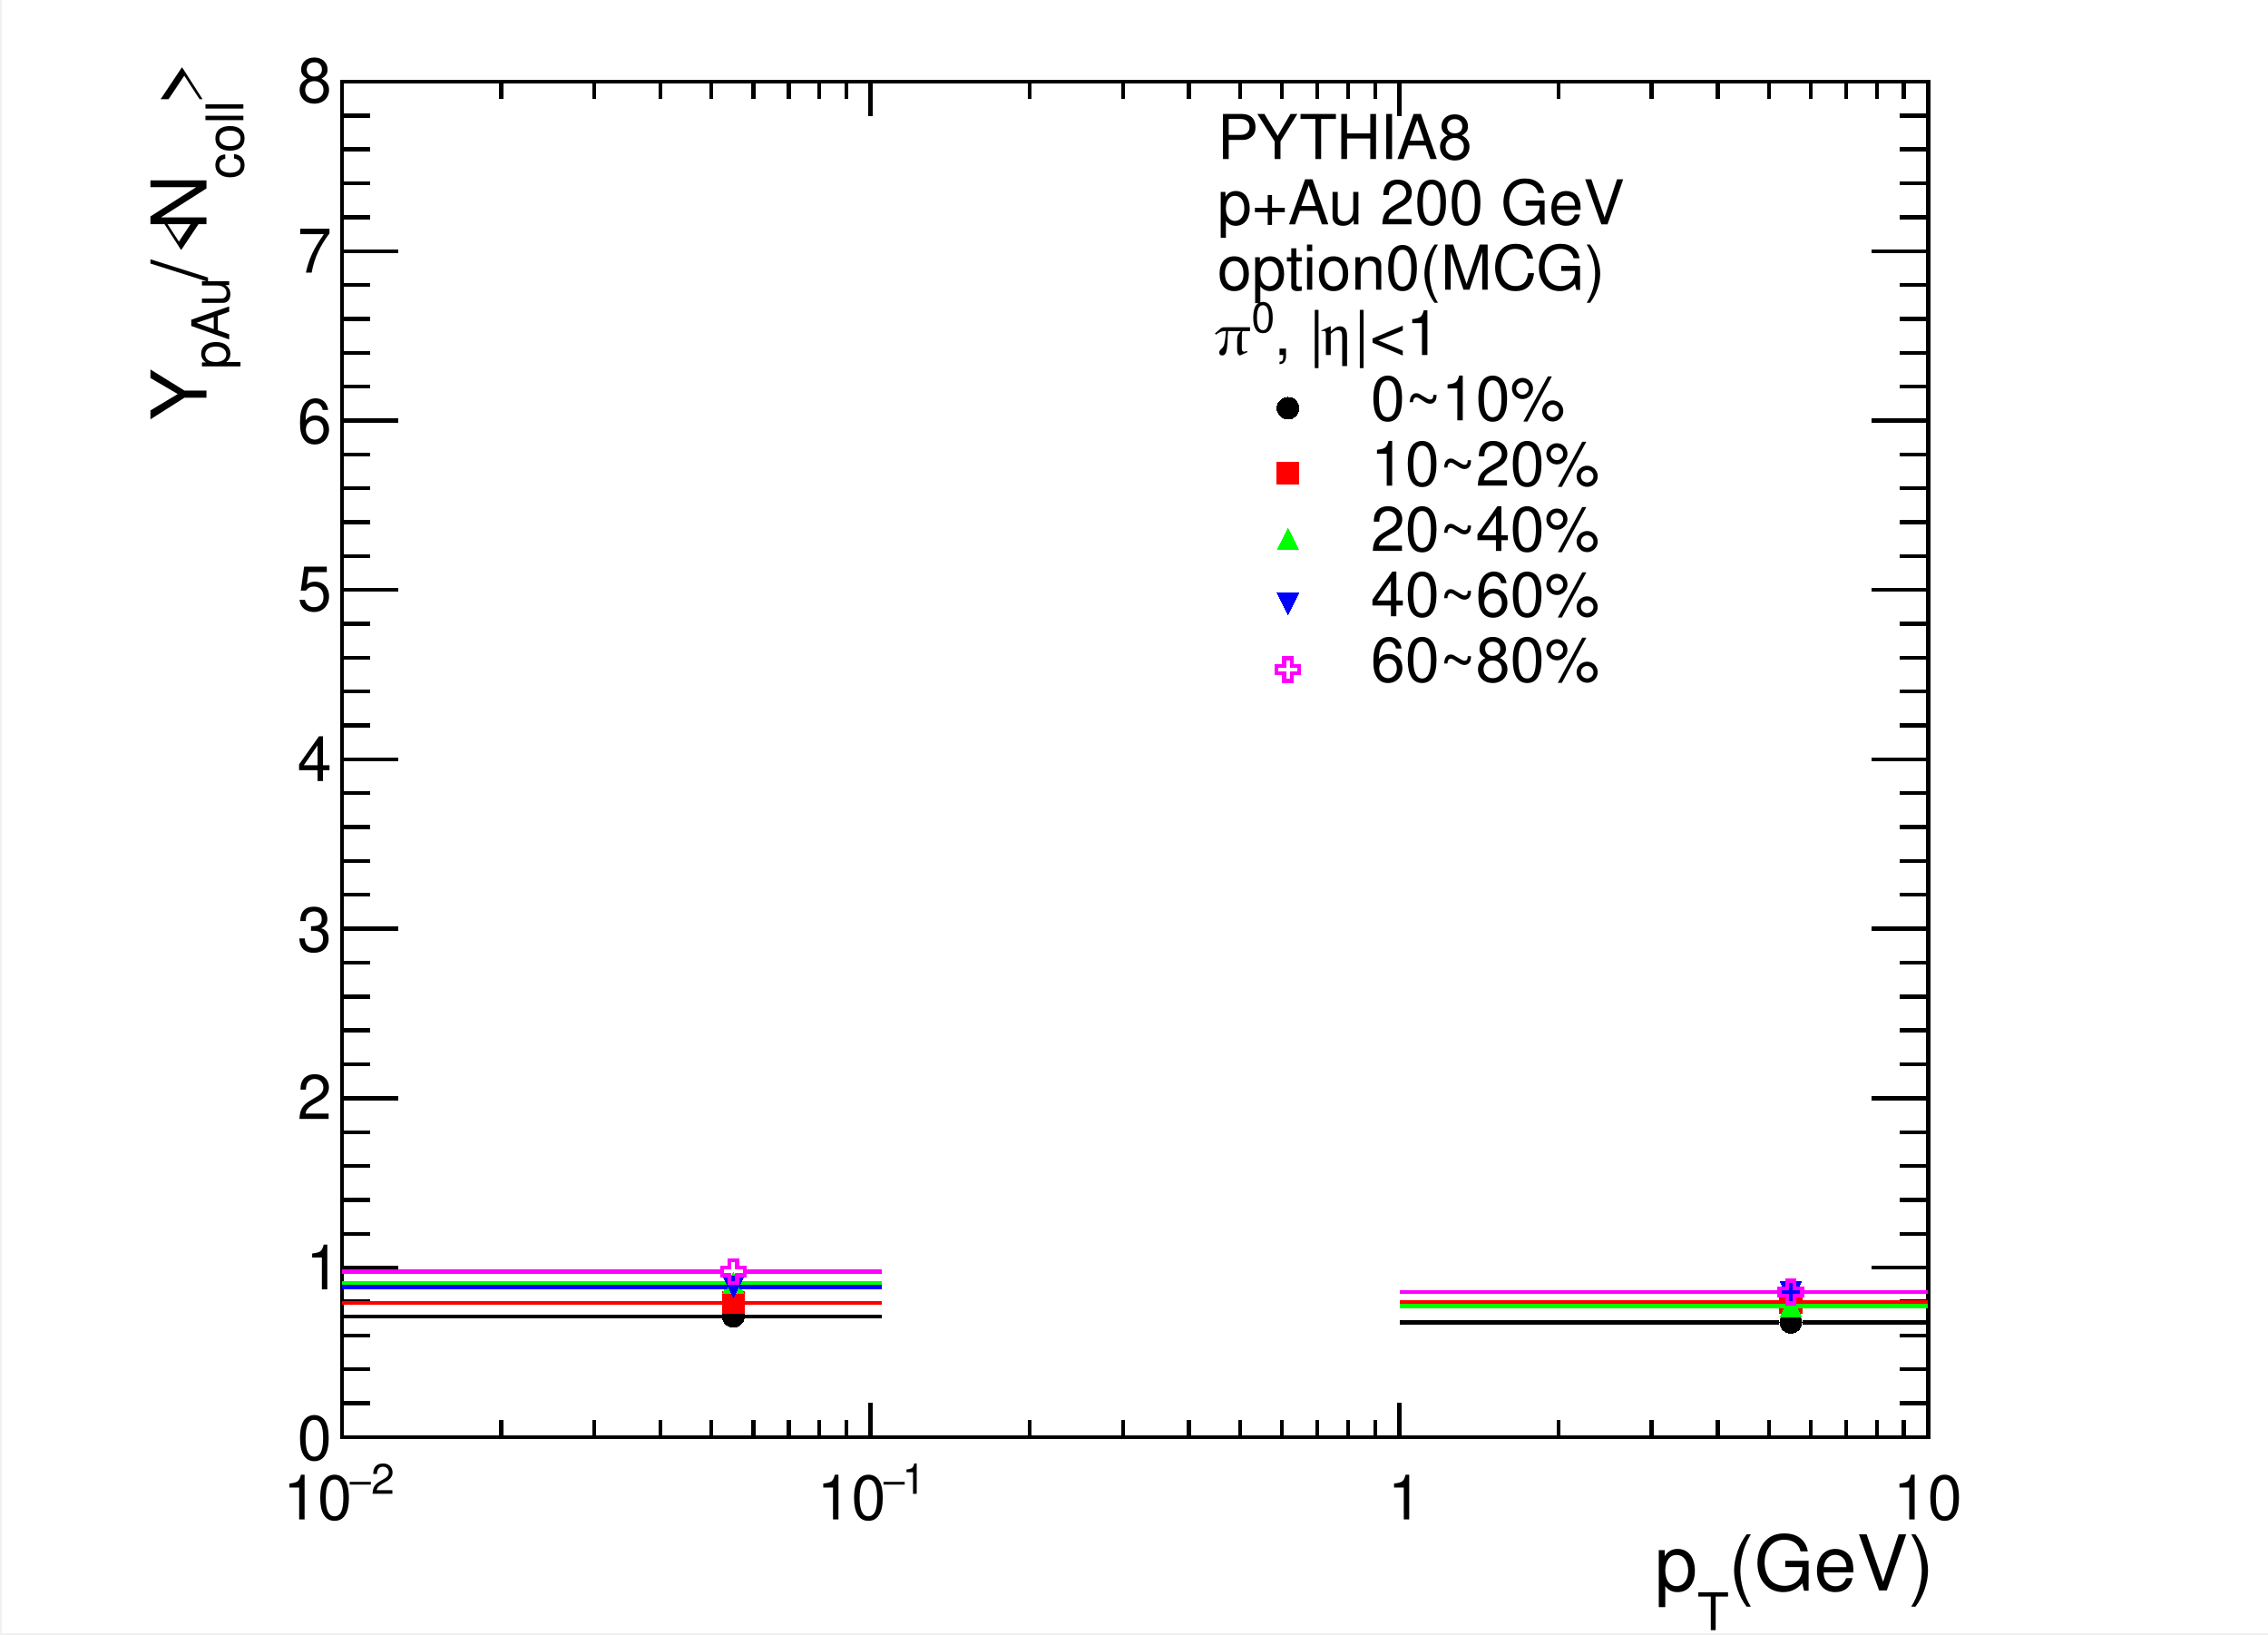
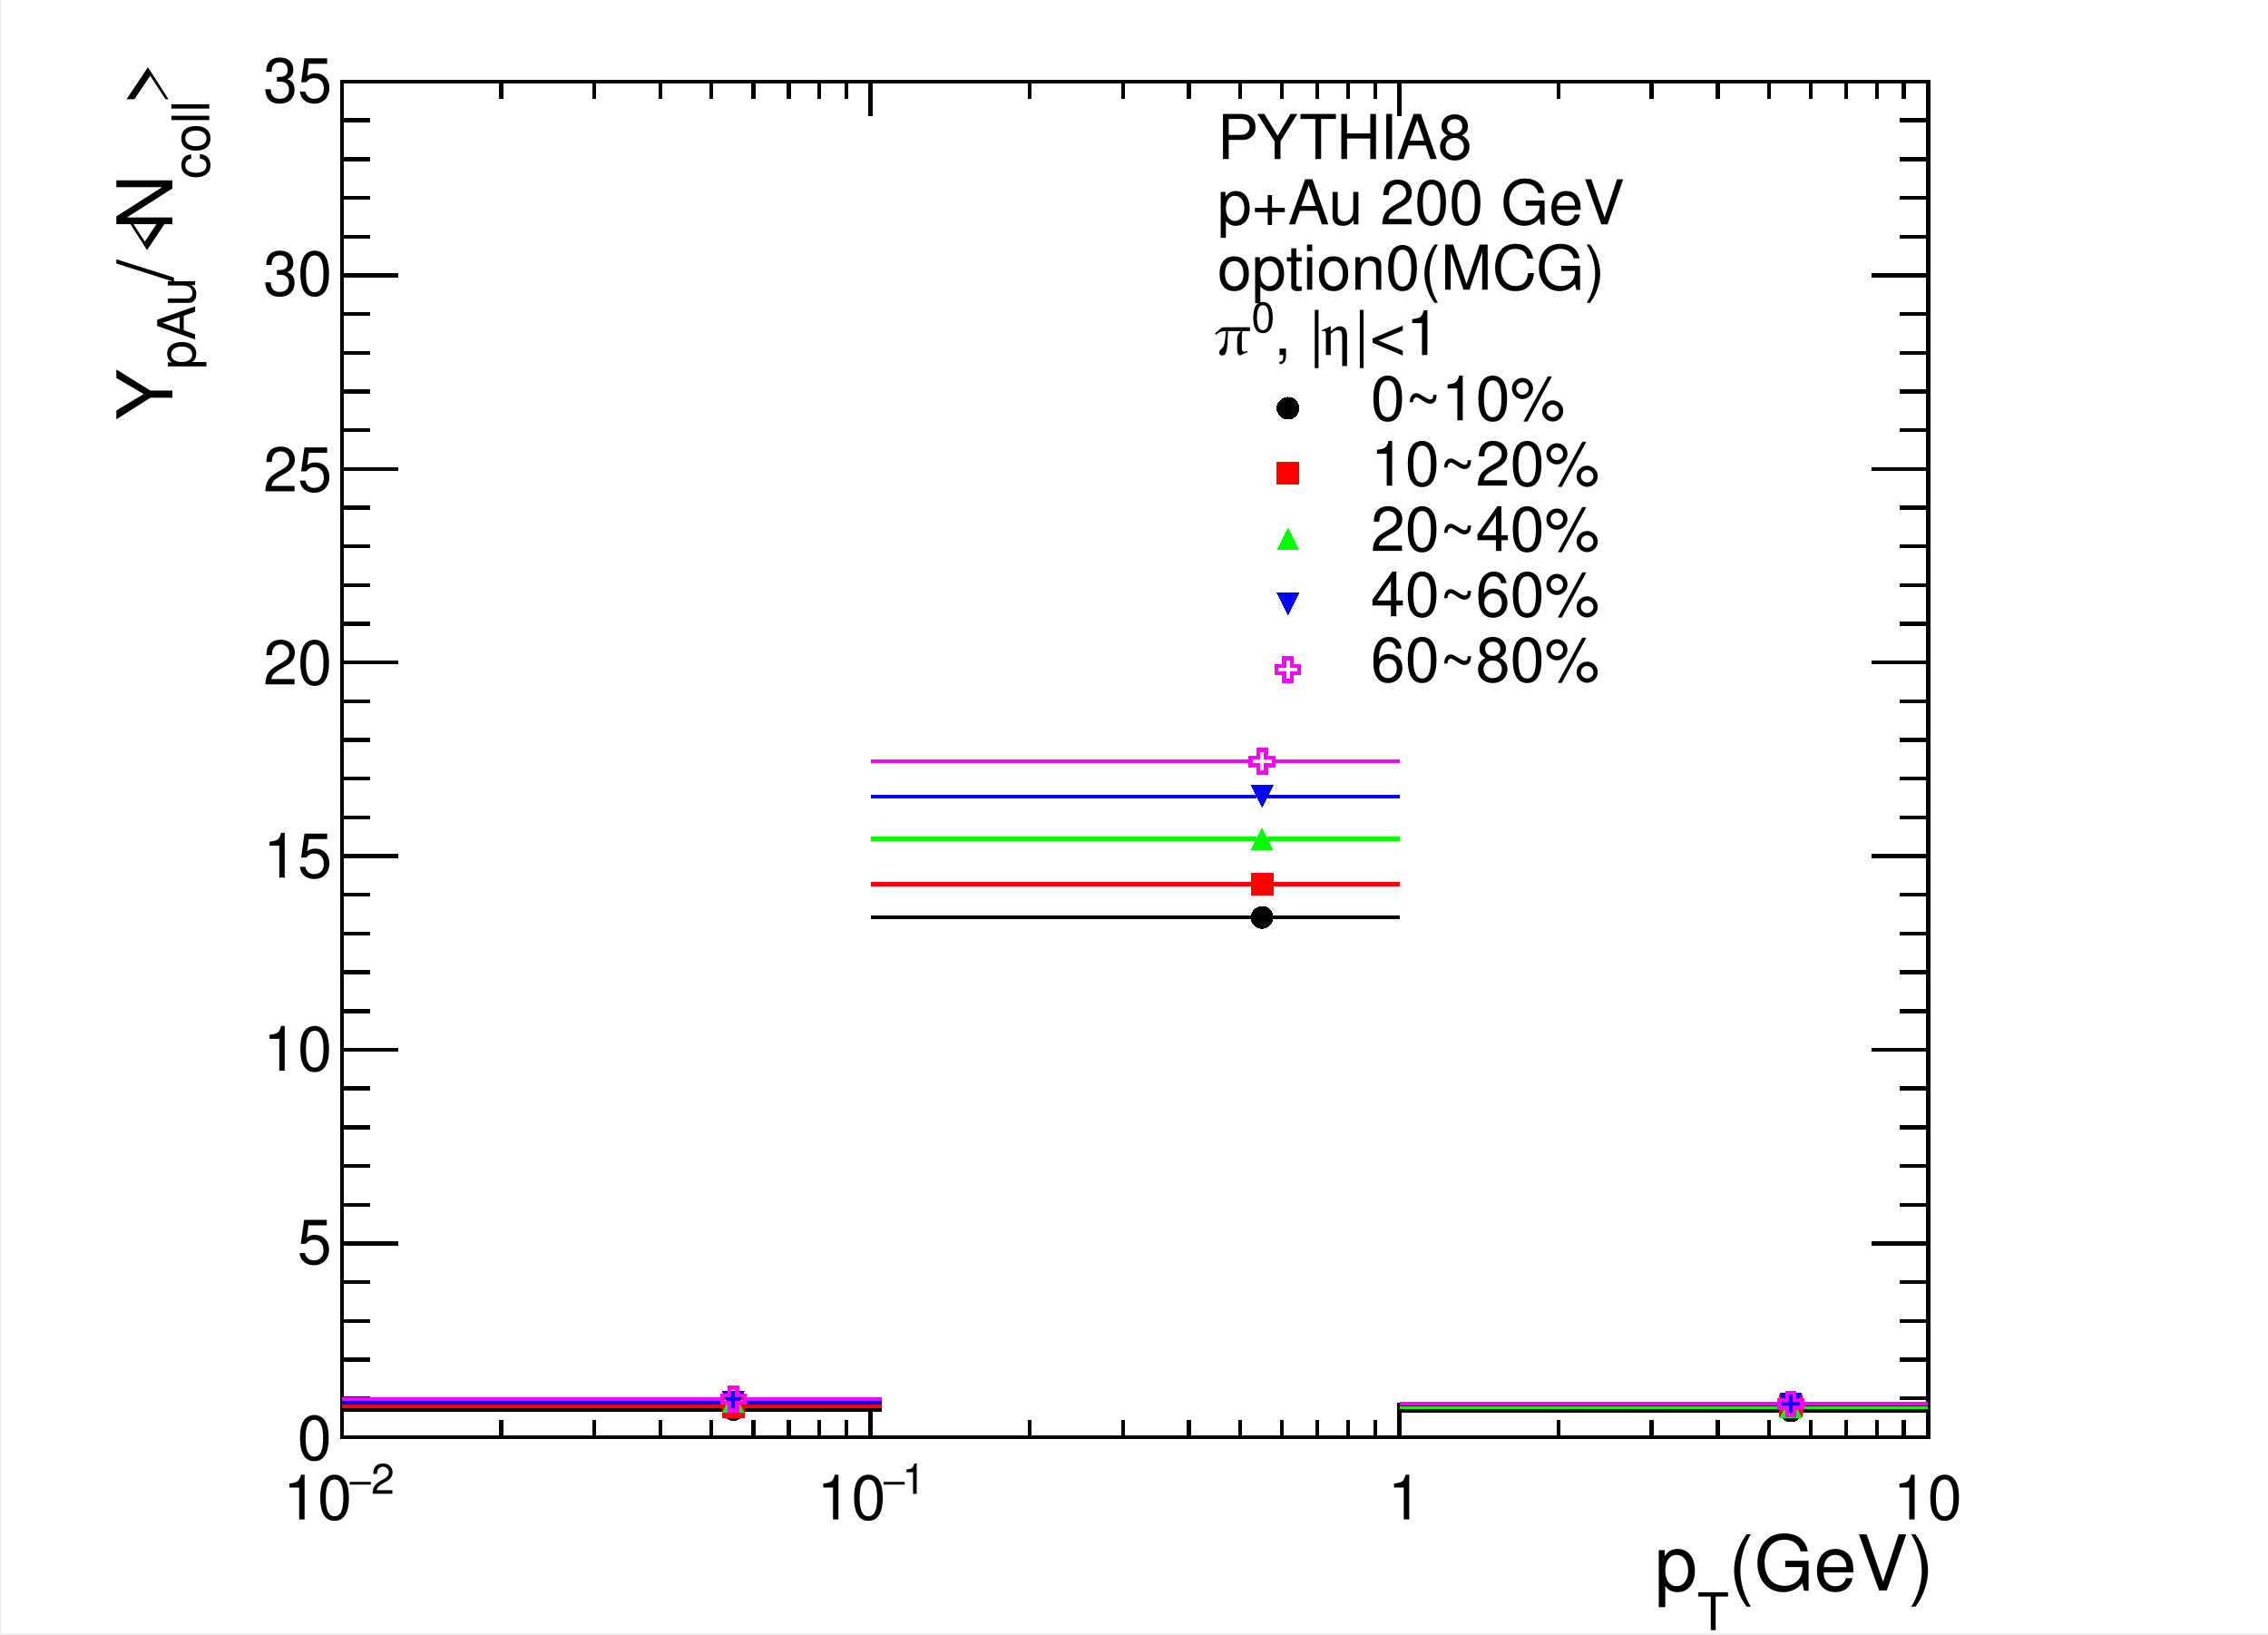
<svg xmlns="http://www.w3.org/2000/svg" width="567.429" height="409.002" viewBox="0 0 567.429 409.002" shape-rendering="crispEdges">
  <defs>
</defs>
  <rect x="0.5" y="0" width="566.929" height="408.502" fill="white" />
  <rect x="85.539" y="20.425" width="396.85" height="339.056" fill="white" />
  <rect x="85.539" y="20.425" width="396.85" height="339.056" fill="none" stroke="black" />
  <rect x="85.539" y="20.425" width="396.85" height="339.056" fill="white" />
  <rect x="85.539" y="20.425" width="396.85" height="339.056" fill="none" stroke="black" />
  <path d="M85.539,359.481h 396.85" fill="none" stroke="black" />
  <path d="M85.54,350.903v 8.579" fill="none" stroke="black" />
  <text xml:space="preserve" x="92.857" y="373.69" fill="black" font-size="10.494" font-family="Helvetica">2</text>
  <text xml:space="preserve" x="87.173" y="373.69" fill="black" font-size="10.494" font-family="Times">−</text>
  <text xml:space="preserve" x="70.833" y="380.084" fill="black" font-size="15.491" font-family="Helvetica">10</text>
  <path d="M125.361,355.192v 4.289" fill="none" stroke="black" />
  <path d="M148.655,355.192v 4.289" fill="none" stroke="black" />
  <path d="M165.182,355.192v 4.289" fill="none" stroke="black" />
  <path d="M178.002,355.192v 4.289" fill="none" stroke="black" />
  <path d="M188.476,355.192v 4.289" fill="none" stroke="black" />
  <path d="M197.332,355.192v 4.289" fill="none" stroke="black" />
  <path d="M205.003,355.192v 4.289" fill="none" stroke="black" />
  <path d="M211.77,355.192v 4.289" fill="none" stroke="black" />
  <path d="M217.823,350.903v 8.579" fill="none" stroke="black" />
  <text xml:space="preserve" x="225.709" y="373.69" fill="black" font-size="10.494" font-family="Helvetica">1</text>
  <text xml:space="preserve" x="220.736" y="373.69" fill="black" font-size="10.494" font-family="Times">−</text>
  <text xml:space="preserve" x="204.396" y="380.084" fill="black" font-size="15.491" font-family="Helvetica">10</text>
  <path d="M257.644,355.192v 4.289" fill="none" stroke="black" />
  <path d="M280.938,355.192v 4.289" fill="none" stroke="black" />
  <path d="M297.465,355.192v 4.289" fill="none" stroke="black" />
  <path d="M310.285,355.192v 4.289" fill="none" stroke="black" />
  <path d="M320.759,355.192v 4.289" fill="none" stroke="black" />
  <path d="M329.615,355.192v 4.289" fill="none" stroke="black" />
  <path d="M337.287,355.192v 4.289" fill="none" stroke="black" />
  <path d="M344.053,355.192v 4.289" fill="none" stroke="black" />
  <path d="M350.106,350.903v 8.579" fill="none" stroke="black" />
  <text xml:space="preserve" x="347.194" y="380.084" fill="black" font-size="15.491" font-family="Helvetica">1</text>
  <path d="M389.928,355.192v 4.289" fill="none" stroke="black" />
  <path d="M413.222,355.192v 4.289" fill="none" stroke="black" />
  <path d="M429.749,355.192v 4.289" fill="none" stroke="black" />
  <path d="M442.568,355.192v 4.289" fill="none" stroke="black" />
  <path d="M453.043,355.192v 4.289" fill="none" stroke="black" />
  <path d="M461.899,355.192v 4.289" fill="none" stroke="black" />
  <path d="M469.57,355.192v 4.289" fill="none" stroke="black" />
  <path d="M476.337,355.192v 4.289" fill="none" stroke="black" />
  <path d="M482.39,350.903v 8.579" fill="none" stroke="black" />
  <text xml:space="preserve" x="473.651" y="380.084" fill="black" font-size="15.491" font-family="Helvetica">10</text>
  <text xml:space="preserve" x="432.446" y="397.845" fill="black" font-size="19.239" font-family="Helvetica">(GeV)</text>
  <text xml:space="preserve" x="424.631" y="407.791" fill="black" font-size="12.992" font-family="Helvetica">T</text>
  <text xml:space="preserve" x="413.975" y="397.845" fill="black" font-size="19.239" font-family="Helvetica">p</text>
  <path d="M85.539,20.425h 396.85" fill="none" stroke="black" />
  <path d="M85.54,29.004v -8.579" fill="none" stroke="black" />
  <path d="M125.361,24.714v -4.289" fill="none" stroke="black" />
  <path d="M148.655,24.714v -4.289" fill="none" stroke="black" />
  <path d="M165.182,24.714v -4.289" fill="none" stroke="black" />
  <path d="M178.002,24.714v -4.289" fill="none" stroke="black" />
  <path d="M188.476,24.714v -4.289" fill="none" stroke="black" />
  <path d="M197.332,24.714v -4.289" fill="none" stroke="black" />
  <path d="M205.003,24.714v -4.289" fill="none" stroke="black" />
  <path d="M211.77,24.714v -4.289" fill="none" stroke="black" />
  <path d="M217.823,29.004v -8.579" fill="none" stroke="black" />
  <path d="M257.644,24.714v -4.289" fill="none" stroke="black" />
  <path d="M280.938,24.714v -4.289" fill="none" stroke="black" />
  <path d="M297.465,24.714v -4.289" fill="none" stroke="black" />
  <path d="M310.285,24.714v -4.289" fill="none" stroke="black" />
  <path d="M320.759,24.714v -4.289" fill="none" stroke="black" />
  <path d="M329.615,24.714v -4.289" fill="none" stroke="black" />
  <path d="M337.287,24.714v -4.289" fill="none" stroke="black" />
  <path d="M344.053,24.714v -4.289" fill="none" stroke="black" />
  <path d="M350.106,29.004v -8.579" fill="none" stroke="black" />
  <path d="M389.928,24.714v -4.289" fill="none" stroke="black" />
  <path d="M413.222,24.714v -4.289" fill="none" stroke="black" />
  <path d="M429.749,24.714v -4.289" fill="none" stroke="black" />
  <path d="M442.568,24.714v -4.289" fill="none" stroke="black" />
  <path d="M453.043,24.714v -4.289" fill="none" stroke="black" />
  <path d="M461.899,24.714v -4.289" fill="none" stroke="black" />
  <path d="M469.57,24.714v -4.289" fill="none" stroke="black" />
  <path d="M476.337,24.714v -4.289" fill="none" stroke="black" />
  <path d="M482.39,29.004v -8.579" fill="none" stroke="black" />
  <path d="M85.539,359.481v -339.056" fill="none" stroke="black" />
  <path d="M99.656,359.481h -14.117" fill="none" stroke="black" />
-   <path d="M92.598,351.005h -7.058" fill="none" stroke="black" />
-   <path d="M92.598,342.529h -7.058" fill="none" stroke="black" />
-   <path d="M92.598,334.052h -7.058" fill="none" stroke="black" />
-   <path d="M92.598,325.576h -7.058" fill="none" stroke="black" />
-   <path d="M99.656,317.099h -14.117" fill="none" stroke="black" />
-   <path d="M92.598,308.623h -7.058" fill="none" stroke="black" />
-   <path d="M92.598,300.147h -7.058" fill="none" stroke="black" />
+   <path d="M92.598,349.794h -7.058" fill="none" stroke="black" />
+   <path d="M92.598,340.107h -7.058" fill="none" stroke="black" />
+   <path d="M92.598,330.419h -7.058" fill="none" stroke="black" />
+   <path d="M92.598,320.732h -7.058" fill="none" stroke="black" />
+   <path d="M99.656,311.045h -14.117" fill="none" stroke="black" />
+   <path d="M92.598,301.357h -7.058" fill="none" stroke="black" />
  <path d="M92.598,291.67h -7.058" fill="none" stroke="black" />
-   <path d="M92.598,283.194h -7.058" fill="none" stroke="black" />
-   <path d="M99.656,274.717h -14.117" fill="none" stroke="black" />
-   <path d="M92.598,266.241h -7.058" fill="none" stroke="black" />
-   <path d="M92.598,257.764h -7.058" fill="none" stroke="black" />
-   <path d="M92.598,249.288h -7.058" fill="none" stroke="black" />
-   <path d="M92.598,240.812h -7.058" fill="none" stroke="black" />
-   <path d="M99.656,232.335h -14.117" fill="none" stroke="black" />
+   <path d="M92.598,281.983h -7.058" fill="none" stroke="black" />
+   <path d="M92.598,272.295h -7.058" fill="none" stroke="black" />
+   <path d="M99.656,262.608h -14.117" fill="none" stroke="black" />
+   <path d="M92.598,252.921h -7.058" fill="none" stroke="black" />
+   <path d="M92.598,243.234h -7.058" fill="none" stroke="black" />
+   <path d="M92.598,233.546h -7.058" fill="none" stroke="black" />
  <path d="M92.598,223.859h -7.058" fill="none" stroke="black" />
-   <path d="M92.598,215.382h -7.058" fill="none" stroke="black" />
-   <path d="M92.598,206.906h -7.058" fill="none" stroke="black" />
-   <path d="M92.598,198.43h -7.058" fill="none" stroke="black" />
-   <path d="M99.656,189.953h -14.117" fill="none" stroke="black" />
-   <path d="M92.598,181.477h -7.058" fill="none" stroke="black" />
-   <path d="M92.598,173h -7.058" fill="none" stroke="black" />
-   <path d="M92.598,164.524h -7.058" fill="none" stroke="black" />
+   <path d="M99.656,214.172h -14.117" fill="none" stroke="black" />
+   <path d="M92.598,204.484h -7.058" fill="none" stroke="black" />
+   <path d="M92.598,194.797h -7.058" fill="none" stroke="black" />
+   <path d="M92.598,185.11h -7.058" fill="none" stroke="black" />
+   <path d="M92.598,175.422h -7.058" fill="none" stroke="black" />
+   <path d="M99.656,165.735h -14.117" fill="none" stroke="black" />
  <path d="M92.598,156.048h -7.058" fill="none" stroke="black" />
-   <path d="M99.656,147.571h -14.117" fill="none" stroke="black" />
-   <path d="M92.598,139.095h -7.058" fill="none" stroke="black" />
-   <path d="M92.598,130.618h -7.058" fill="none" stroke="black" />
-   <path d="M92.598,122.142h -7.058" fill="none" stroke="black" />
-   <path d="M92.598,113.666h -7.058" fill="none" stroke="black" />
-   <path d="M99.656,105.189h -14.117" fill="none" stroke="black" />
-   <path d="M92.598,96.713h -7.058" fill="none" stroke="black" />
+   <path d="M92.598,146.36h -7.058" fill="none" stroke="black" />
+   <path d="M92.598,136.673h -7.058" fill="none" stroke="black" />
+   <path d="M92.598,126.986h -7.058" fill="none" stroke="black" />
+   <path d="M99.656,117.298h -14.117" fill="none" stroke="black" />
+   <path d="M92.598,107.611h -7.058" fill="none" stroke="black" />
+   <path d="M92.598,97.924h -7.058" fill="none" stroke="black" />
  <path d="M92.598,88.236h -7.058" fill="none" stroke="black" />
-   <path d="M92.598,79.76h -7.058" fill="none" stroke="black" />
-   <path d="M92.598,71.284h -7.058" fill="none" stroke="black" />
-   <path d="M99.656,62.807h -14.117" fill="none" stroke="black" />
-   <path d="M92.598,54.331h -7.058" fill="none" stroke="black" />
-   <path d="M92.598,45.854h -7.058" fill="none" stroke="black" />
-   <path d="M92.598,37.378h -7.058" fill="none" stroke="black" />
-   <path d="M92.598,28.901h -7.058" fill="none" stroke="black" />
+   <path d="M92.598,78.549h -7.058" fill="none" stroke="black" />
+   <path d="M99.656,68.862h -14.117" fill="none" stroke="black" />
+   <path d="M92.598,59.174h -7.058" fill="none" stroke="black" />
+   <path d="M92.598,49.487h -7.058" fill="none" stroke="black" />
+   <path d="M92.598,39.8h -7.058" fill="none" stroke="black" />
+   <path d="M92.598,30.112h -7.058" fill="none" stroke="black" />
  <path d="M99.656,20.425h -14.117" fill="none" stroke="black" />
  <text xml:space="preserve" x="74.385" y="365.165" fill="black" font-size="15.491" font-family="Helvetica">0</text>
-   <text xml:space="preserve" x="76.517" y="322.539" fill="black" font-size="15.491" font-family="Helvetica">1</text>
-   <text xml:space="preserve" x="74.385" y="279.912" fill="black" font-size="15.491" font-family="Helvetica">2</text>
-   <text xml:space="preserve" x="74.385" y="237.997" fill="black" font-size="15.491" font-family="Helvetica">3</text>
-   <text xml:space="preserve" x="74.385" y="195.37" fill="black" font-size="15.491" font-family="Helvetica">4</text>
-   <text xml:space="preserve" x="74.385" y="152.744" fill="black" font-size="15.491" font-family="Helvetica">5</text>
-   <text xml:space="preserve" x="74.385" y="110.828" fill="black" font-size="15.491" font-family="Helvetica">6</text>
-   <text xml:space="preserve" x="74.385" y="68.202" fill="black" font-size="15.491" font-family="Helvetica">7</text>
-   <text xml:space="preserve" x="74.385" y="25.576" fill="black" font-size="15.491" font-family="Helvetica">8</text>
-   <g transform="rotate(-90,51.6515,26.2862)">
-     <text xml:space="preserve" x="51.651" y="26.286" fill="black" font-size="19.239" font-family="Times">&gt;</text>
-   </g>
-   <g transform="rotate(-90,60.8872,44.7576)">
-     <text xml:space="preserve" x="60.887" y="44.758" fill="black" font-size="12.992" font-family="Helvetica">coll</text>
-   </g>
-   <g transform="rotate(-90,51.6515,57.5454)">
-     <text xml:space="preserve" x="51.651" y="57.545" fill="black" font-size="19.239" font-family="Helvetica">N</text>
-   </g>
-   <g transform="rotate(-90,51.6515,63.9394)">
-     <text xml:space="preserve" x="51.651" y="63.939" fill="black" font-size="19.239" font-family="Times">&lt;</text>
-   </g>
-   <g transform="rotate(-90,51.6515,70.3333)">
-     <text xml:space="preserve" x="51.651" y="70.333" fill="black" font-size="19.239" font-family="Helvetica">/</text>
-   </g>
-   <g transform="rotate(-90,57.335,92.3569)">
-     <text xml:space="preserve" x="57.335" y="92.357" fill="black" font-size="12.992" font-family="Helvetica">pAu</text>
-   </g>
-   <g transform="rotate(-90,51.6515,105.145)">
-     <text xml:space="preserve" x="51.651" y="105.145" fill="black" font-size="19.239" font-family="Helvetica">Y</text>
+   <text xml:space="preserve" x="74.385" y="316.145" fill="black" font-size="15.491" font-family="Helvetica">5</text>
+   <text xml:space="preserve" x="65.86" y="267.835" fill="black" font-size="15.491" font-family="Helvetica">10</text>
+   <text xml:space="preserve" x="65.86" y="219.525" fill="black" font-size="15.491" font-family="Helvetica">15</text>
+   <text xml:space="preserve" x="65.86" y="171.215" fill="black" font-size="15.491" font-family="Helvetica">20</text>
+   <text xml:space="preserve" x="65.86" y="122.906" fill="black" font-size="15.491" font-family="Helvetica">25</text>
+   <text xml:space="preserve" x="65.86" y="73.885" fill="black" font-size="15.491" font-family="Helvetica">30</text>
+   <text xml:space="preserve" x="65.86" y="25.576" fill="black" font-size="15.491" font-family="Helvetica">35</text>
+   <g transform="rotate(-90,43.1263,26.2862)">
+     <text xml:space="preserve" x="43.126" y="26.286" fill="black" font-size="19.239" font-family="Times">&gt;</text>
+   </g>
+   <g transform="rotate(-90,52.3619,44.7576)">
+     <text xml:space="preserve" x="52.362" y="44.758" fill="black" font-size="12.992" font-family="Helvetica">coll</text>
+   </g>
+   <g transform="rotate(-90,43.1263,57.5454)">
+     <text xml:space="preserve" x="43.126" y="57.545" fill="black" font-size="19.239" font-family="Helvetica">N</text>
+   </g>
+   <g transform="rotate(-90,43.1263,63.9394)">
+     <text xml:space="preserve" x="43.126" y="63.939" fill="black" font-size="19.239" font-family="Times">&lt;</text>
+   </g>
+   <g transform="rotate(-90,43.1263,70.3333)">
+     <text xml:space="preserve" x="43.126" y="70.333" fill="black" font-size="19.239" font-family="Helvetica">/</text>
+   </g>
+   <g transform="rotate(-90,48.8097,92.3569)">
+     <text xml:space="preserve" x="48.81" y="92.357" fill="black" font-size="12.992" font-family="Helvetica">pAu</text>
+   </g>
+   <g transform="rotate(-90,43.1263,105.145)">
+     <text xml:space="preserve" x="43.126" y="105.145" fill="black" font-size="19.239" font-family="Helvetica">Y</text>
  </g>
  <path d="M482.39,359.481v -339.056" fill="none" stroke="black" />
  <path d="M468.273,359.481h 14.117" fill="none" stroke="black" />
-   <path d="M475.332,351.005h 7.058" fill="none" stroke="black" />
-   <path d="M475.332,342.529h 7.058" fill="none" stroke="black" />
-   <path d="M475.332,334.052h 7.058" fill="none" stroke="black" />
-   <path d="M475.332,325.576h 7.058" fill="none" stroke="black" />
-   <path d="M468.273,317.099h 14.117" fill="none" stroke="black" />
-   <path d="M475.332,308.623h 7.058" fill="none" stroke="black" />
-   <path d="M475.332,300.147h 7.058" fill="none" stroke="black" />
+   <path d="M475.332,349.794h 7.058" fill="none" stroke="black" />
+   <path d="M475.332,340.107h 7.058" fill="none" stroke="black" />
+   <path d="M475.332,330.419h 7.058" fill="none" stroke="black" />
+   <path d="M475.332,320.732h 7.058" fill="none" stroke="black" />
+   <path d="M468.273,311.045h 14.117" fill="none" stroke="black" />
+   <path d="M475.332,301.357h 7.058" fill="none" stroke="black" />
  <path d="M475.332,291.67h 7.058" fill="none" stroke="black" />
-   <path d="M475.332,283.194h 7.058" fill="none" stroke="black" />
-   <path d="M468.273,274.717h 14.117" fill="none" stroke="black" />
-   <path d="M475.332,266.241h 7.058" fill="none" stroke="black" />
-   <path d="M475.332,257.764h 7.058" fill="none" stroke="black" />
-   <path d="M475.332,249.288h 7.058" fill="none" stroke="black" />
-   <path d="M475.332,240.812h 7.058" fill="none" stroke="black" />
-   <path d="M468.273,232.335h 14.117" fill="none" stroke="black" />
+   <path d="M475.332,281.983h 7.058" fill="none" stroke="black" />
+   <path d="M475.332,272.295h 7.058" fill="none" stroke="black" />
+   <path d="M468.273,262.608h 14.117" fill="none" stroke="black" />
+   <path d="M475.332,252.921h 7.058" fill="none" stroke="black" />
+   <path d="M475.332,243.234h 7.058" fill="none" stroke="black" />
+   <path d="M475.332,233.546h 7.058" fill="none" stroke="black" />
  <path d="M475.332,223.859h 7.058" fill="none" stroke="black" />
-   <path d="M475.332,215.382h 7.058" fill="none" stroke="black" />
-   <path d="M475.332,206.906h 7.058" fill="none" stroke="black" />
-   <path d="M475.332,198.43h 7.058" fill="none" stroke="black" />
-   <path d="M468.273,189.953h 14.117" fill="none" stroke="black" />
-   <path d="M475.332,181.477h 7.058" fill="none" stroke="black" />
-   <path d="M475.332,173h 7.058" fill="none" stroke="black" />
-   <path d="M475.332,164.524h 7.058" fill="none" stroke="black" />
+   <path d="M468.273,214.172h 14.117" fill="none" stroke="black" />
+   <path d="M475.332,204.484h 7.058" fill="none" stroke="black" />
+   <path d="M475.332,194.797h 7.058" fill="none" stroke="black" />
+   <path d="M475.332,185.11h 7.058" fill="none" stroke="black" />
+   <path d="M475.332,175.422h 7.058" fill="none" stroke="black" />
+   <path d="M468.273,165.735h 14.117" fill="none" stroke="black" />
  <path d="M475.332,156.048h 7.058" fill="none" stroke="black" />
-   <path d="M468.273,147.571h 14.117" fill="none" stroke="black" />
-   <path d="M475.332,139.095h 7.058" fill="none" stroke="black" />
-   <path d="M475.332,130.618h 7.058" fill="none" stroke="black" />
-   <path d="M475.332,122.142h 7.058" fill="none" stroke="black" />
-   <path d="M475.332,113.666h 7.058" fill="none" stroke="black" />
-   <path d="M468.273,105.189h 14.117" fill="none" stroke="black" />
-   <path d="M475.332,96.713h 7.058" fill="none" stroke="black" />
+   <path d="M475.332,146.36h 7.058" fill="none" stroke="black" />
+   <path d="M475.332,136.673h 7.058" fill="none" stroke="black" />
+   <path d="M475.332,126.986h 7.058" fill="none" stroke="black" />
+   <path d="M468.273,117.298h 14.117" fill="none" stroke="black" />
+   <path d="M475.332,107.611h 7.058" fill="none" stroke="black" />
+   <path d="M475.332,97.924h 7.058" fill="none" stroke="black" />
  <path d="M475.332,88.236h 7.058" fill="none" stroke="black" />
-   <path d="M475.332,79.76h 7.058" fill="none" stroke="black" />
-   <path d="M475.332,71.284h 7.058" fill="none" stroke="black" />
-   <path d="M468.273,62.807h 14.117" fill="none" stroke="black" />
-   <path d="M475.332,54.331h 7.058" fill="none" stroke="black" />
-   <path d="M475.332,45.854h 7.058" fill="none" stroke="black" />
-   <path d="M475.332,37.378h 7.058" fill="none" stroke="black" />
-   <path d="M475.332,28.901h 7.058" fill="none" stroke="black" />
+   <path d="M475.332,78.549h 7.058" fill="none" stroke="black" />
+   <path d="M468.273,68.862h 14.117" fill="none" stroke="black" />
+   <path d="M475.332,59.174h 7.058" fill="none" stroke="black" />
+   <path d="M475.332,49.487h 7.058" fill="none" stroke="black" />
+   <path d="M475.332,39.8h 7.058" fill="none" stroke="black" />
+   <path d="M475.332,30.112h 7.058" fill="none" stroke="black" />
  <path d="M468.273,20.425h 14.117" fill="none" stroke="black" />
-   <path d="M85.539,329.313h 95.096" fill="none" stroke="black" />
-   <path d="M186.319,329.313h 34.307" fill="none" stroke="black" />
-   <g fill="black">
-     <circle cx="183.477" cy="329.313" r="2.842" />
-   </g>
-   <path d="M350.106,330.81h 95.096" fill="none" stroke="black" />
-   <path d="M450.886,330.81h 31.504" fill="none" stroke="black" />
-   <g fill="black">
-     <circle cx="448.044" cy="330.81" r="2.842" />
-   </g>
-   <path d="M85.539,325.895h 95.096" fill="none" stroke="#ff0000" />
-   <path d="M186.319,325.895h 34.307" fill="none" stroke="#ff0000" />
-   <g fill="#ff0000">
-     <rect x="180.635" y="323.053" width="5.684" height="5.684" />
-   </g>
-   <path d="M350.106,325.754h 95.096" fill="none" stroke="#ff0000" />
-   <path d="M450.886,325.754h 31.504" fill="none" stroke="#ff0000" />
-   <g fill="#ff0000">
-     <rect x="445.202" y="322.912" width="5.684" height="5.684" />
-   </g>
-   <path d="M85.539,320.883h 96.517" fill="none" stroke="#00ff00" />
-   <path d="M184.898,320.883h 35.728" fill="none" stroke="#00ff00" />
-   <g fill="#00ff00">
-     <polygon points=" 183.477, 318.042 186.319, 323.725 180.635, 323.725" />
-   </g>
-   <path d="M350.106,326.758h 96.517" fill="none" stroke="#00ff00" />
-   <path d="M449.465,326.758h 32.925" fill="none" stroke="#00ff00" />
-   <g fill="#00ff00">
-     <polygon points=" 448.044, 323.917 450.886, 329.6 445.202, 329.6" />
-   </g>
-   <path d="M85.539,321.933h 96.517" fill="none" stroke="#0000ff" />
-   <path d="M184.898,321.933h 35.728" fill="none" stroke="#0000ff" />
-   <g fill="#0000ff">
-     <polygon points=" 180.635, 319.091 186.319, 319.091 183.477, 324.775" />
-   </g>
-   <path d="M350.106,323.271h 96.517" fill="none" stroke="#0000ff" />
-   <path d="M449.465,323.271h 32.925" fill="none" stroke="#0000ff" />
-   <g fill="#0000ff">
-     <polygon points=" 445.202, 320.429 450.886, 320.429 448.044, 326.113" />
-   </g>
-   <path d="M85.539,318.064h 95.096" fill="none" stroke="#ff00ff" />
-   <path d="M186.319,318.064h 34.307" fill="none" stroke="#ff00ff" />
-   <g stroke="#ff00ff" stroke-width="1" fill="none">
-     <polygon points=" 182.53, 317.117 182.53, 315.223 184.424, 315.223 184.424, 317.117 186.319, 317.117 186.319, 319.012 184.424, 319.012 184.424, 320.906 182.53, 320.906 182.53, 319.012 180.635, 319.012 180.635, 317.117" />
-   </g>
-   <path d="M350.106,323.193h 95.096" fill="none" stroke="#ff00ff" />
-   <path d="M450.886,323.193h 31.504" fill="none" stroke="#ff00ff" />
-   <g stroke="#ff00ff" stroke-width="1" fill="none">
-     <polygon points=" 447.097, 322.246 447.097, 320.352 448.991, 320.352 448.991, 322.246 450.886, 322.246 450.886, 324.141 448.991, 324.141 448.991, 326.035 447.097, 326.035 447.097, 324.141 445.202, 324.141 445.202, 322.246" />
+   <path d="M85.539,352.586h 95.096" fill="none" stroke="black" />
+   <path d="M186.319,352.586h 34.307" fill="none" stroke="black" />
+   <g fill="black">
+     <circle cx="183.477" cy="352.586" r="2.842" />
+   </g>
+   <path d="M217.823,229.506h 95.096" fill="none" stroke="black" />
+   <path d="M318.602,229.506h 31.504" fill="none" stroke="black" />
+   <g fill="black">
+     <circle cx="315.761" cy="229.506" r="2.842" />
+   </g>
+   <path d="M350.106,352.928h 95.096" fill="none" stroke="black" />
+   <path d="M450.886,352.928h 31.504" fill="none" stroke="black" />
+   <g fill="black">
+     <circle cx="448.044" cy="352.928" r="2.842" />
+   </g>
+   <path d="M85.539,351.804h 95.096" fill="none" stroke="#ff0000" />
+   <path d="M186.319,351.804h 34.307" fill="none" stroke="#ff0000" />
+   <g fill="#ff0000">
+     <rect x="180.635" y="348.963" width="5.684" height="5.684" />
+   </g>
+   <path d="M217.823,221.189h 95.096" fill="none" stroke="#ff0000" />
+   <path d="M318.602,221.189h 31.504" fill="none" stroke="#ff0000" />
+   <g fill="#ff0000">
+     <rect x="312.919" y="218.347" width="5.684" height="5.684" />
+   </g>
+   <path d="M350.106,351.772h 95.096" fill="none" stroke="#ff0000" />
+   <path d="M450.886,351.772h 31.504" fill="none" stroke="#ff0000" />
+   <g fill="#ff0000">
+     <rect x="445.202" y="348.931" width="5.684" height="5.684" />
+   </g>
+   <path d="M85.539,350.659h 96.517" fill="none" stroke="#00ff00" />
+   <path d="M184.898,350.659h 35.728" fill="none" stroke="#00ff00" />
+   <g fill="#00ff00">
+     <polygon points=" 183.477, 347.817 186.319, 353.501 180.635, 353.501" />
+   </g>
+   <path d="M217.823,209.861h 96.517" fill="none" stroke="#00ff00" />
+   <path d="M317.181,209.861h 32.925" fill="none" stroke="#00ff00" />
+   <g fill="#00ff00">
+     <polygon points=" 315.761, 207.02 318.602, 212.703 312.919, 212.703" />
+   </g>
+   <path d="M350.106,352.002h 96.517" fill="none" stroke="#00ff00" />
+   <path d="M449.465,352.002h 32.925" fill="none" stroke="#00ff00" />
+   <g fill="#00ff00">
+     <polygon points=" 448.044, 349.16 450.886, 354.844 445.202, 354.844" />
+   </g>
+   <path d="M85.539,350.899h 96.517" fill="none" stroke="#0000ff" />
+   <path d="M184.898,350.899h 35.728" fill="none" stroke="#0000ff" />
+   <g fill="#0000ff">
+     <polygon points=" 180.635, 348.057 186.319, 348.057 183.477, 353.741" />
+   </g>
+   <path d="M217.823,199.236h 96.517" fill="none" stroke="#0000ff" />
+   <path d="M317.181,199.236h 32.925" fill="none" stroke="#0000ff" />
+   <g fill="#0000ff">
+     <polygon points=" 312.919, 196.394 318.602, 196.394 315.761, 202.078" />
+   </g>
+   <path d="M350.106,351.205h 96.517" fill="none" stroke="#0000ff" />
+   <path d="M449.465,351.205h 32.925" fill="none" stroke="#0000ff" />
+   <g fill="#0000ff">
+     <polygon points=" 445.202, 348.363 450.886, 348.363 448.044, 354.047" />
+   </g>
+   <path d="M85.539,350.015h 95.096" fill="none" stroke="#ff00ff" />
+   <path d="M186.319,350.015h 34.307" fill="none" stroke="#ff00ff" />
+   <g stroke="#ff00ff" stroke-width="1" fill="none">
+     <polygon points=" 182.53, 349.067 182.53, 347.173 184.424, 347.173 184.424, 349.067 186.319, 349.067 186.319, 350.962 184.424, 350.962 184.424, 352.856 182.53, 352.856 182.53, 350.962 180.635, 350.962 180.635, 349.067" />
+   </g>
+   <path d="M217.823,190.467h 95.096" fill="none" stroke="#ff00ff" />
+   <path d="M318.602,190.467h 31.504" fill="none" stroke="#ff00ff" />
+   <g stroke="#ff00ff" stroke-width="1" fill="none">
+     <polygon points=" 314.813, 189.52 314.813, 187.625 316.708, 187.625 316.708, 189.52 318.602, 189.52 318.602, 191.414 316.708, 191.414 316.708, 193.309 314.813, 193.309 314.813, 191.414 312.919, 191.414 312.919, 189.52" />
+   </g>
+   <path d="M350.106,351.187h 95.096" fill="none" stroke="#ff00ff" />
+   <path d="M450.886,351.187h 31.504" fill="none" stroke="#ff00ff" />
+   <g stroke="#ff00ff" stroke-width="1" fill="none">
+     <polygon points=" 447.097, 350.24 447.097, 348.345 448.991, 348.345 448.991, 350.24 450.886, 350.24 450.886, 352.134 448.991, 352.134 448.991, 354.029 447.097, 354.029 447.097, 352.134 445.202, 352.134 445.202, 350.24" />
  </g>
  <text xml:space="preserve" x="304.567" y="39.785" fill="black" font-size="15.491" font-family="Helvetica">PYTHIA8</text>
  <text xml:space="preserve" x="304.567" y="56.125" fill="black" font-size="15.491" font-family="Helvetica">p+Au 200 GeV</text>
  <text xml:space="preserve" x="304.567" y="72.465" fill="black" font-size="15.491" font-family="Helvetica">option0(MCG)</text>
  <text xml:space="preserve" x="338.668" y="88.805" fill="black" font-size="15.491" font-family="Helvetica">|&lt;1</text>
  <text xml:space="preserve" x="330.143" y="88.805" fill="black" font-size="15.491" font-family="Times">η</text>
  <text xml:space="preserve" x="318.776" y="88.805" fill="black" font-size="15.491" font-family="Helvetica">, |</text>
  <text xml:space="preserve" x="313.092" y="83.121" fill="black" font-size="10.494" font-family="Helvetica">0</text>
  <text xml:space="preserve" x="304.567" y="88.805" fill="black" font-size="15.491" font-family="Times">π</text>
  <text xml:space="preserve" x="342.931" y="105.145" fill="black" font-size="15.491" font-family="Helvetica">0~10%</text>
  <g fill="black">
    <circle cx="322.232" cy="102.125" r="2.842" />
  </g>
  <text xml:space="preserve" x="342.931" y="121.485" fill="black" font-size="15.491" font-family="Helvetica">10~20%</text>
  <g fill="#ff0000">
    <rect x="319.391" y="115.624" width="5.684" height="5.684" />
  </g>
  <text xml:space="preserve" x="342.931" y="137.825" fill="black" font-size="15.491" font-family="Helvetica">20~40%</text>
  <g fill="#00ff00">
    <polygon points=" 322.232, 131.964 325.074, 137.647 319.391, 137.647" />
  </g>
  <text xml:space="preserve" x="342.931" y="154.165" fill="black" font-size="15.491" font-family="Helvetica">40~60%</text>
  <g fill="#0000ff">
    <polygon points=" 319.391, 148.304 325.074, 148.304 322.232, 153.987" />
  </g>
  <text xml:space="preserve" x="342.931" y="170.505" fill="black" font-size="15.491" font-family="Helvetica">60~80%</text>
  <g stroke="#ff00ff" stroke-width="1" fill="none">
    <polygon points=" 321.285, 166.538 321.285, 164.644 323.18, 164.644 323.18, 166.538 325.074, 166.538 325.074, 168.433 323.18, 168.433 323.18, 170.327 321.285, 170.327 321.285, 168.433 319.391, 168.433 319.391, 166.538" />
  </g>
</svg>
